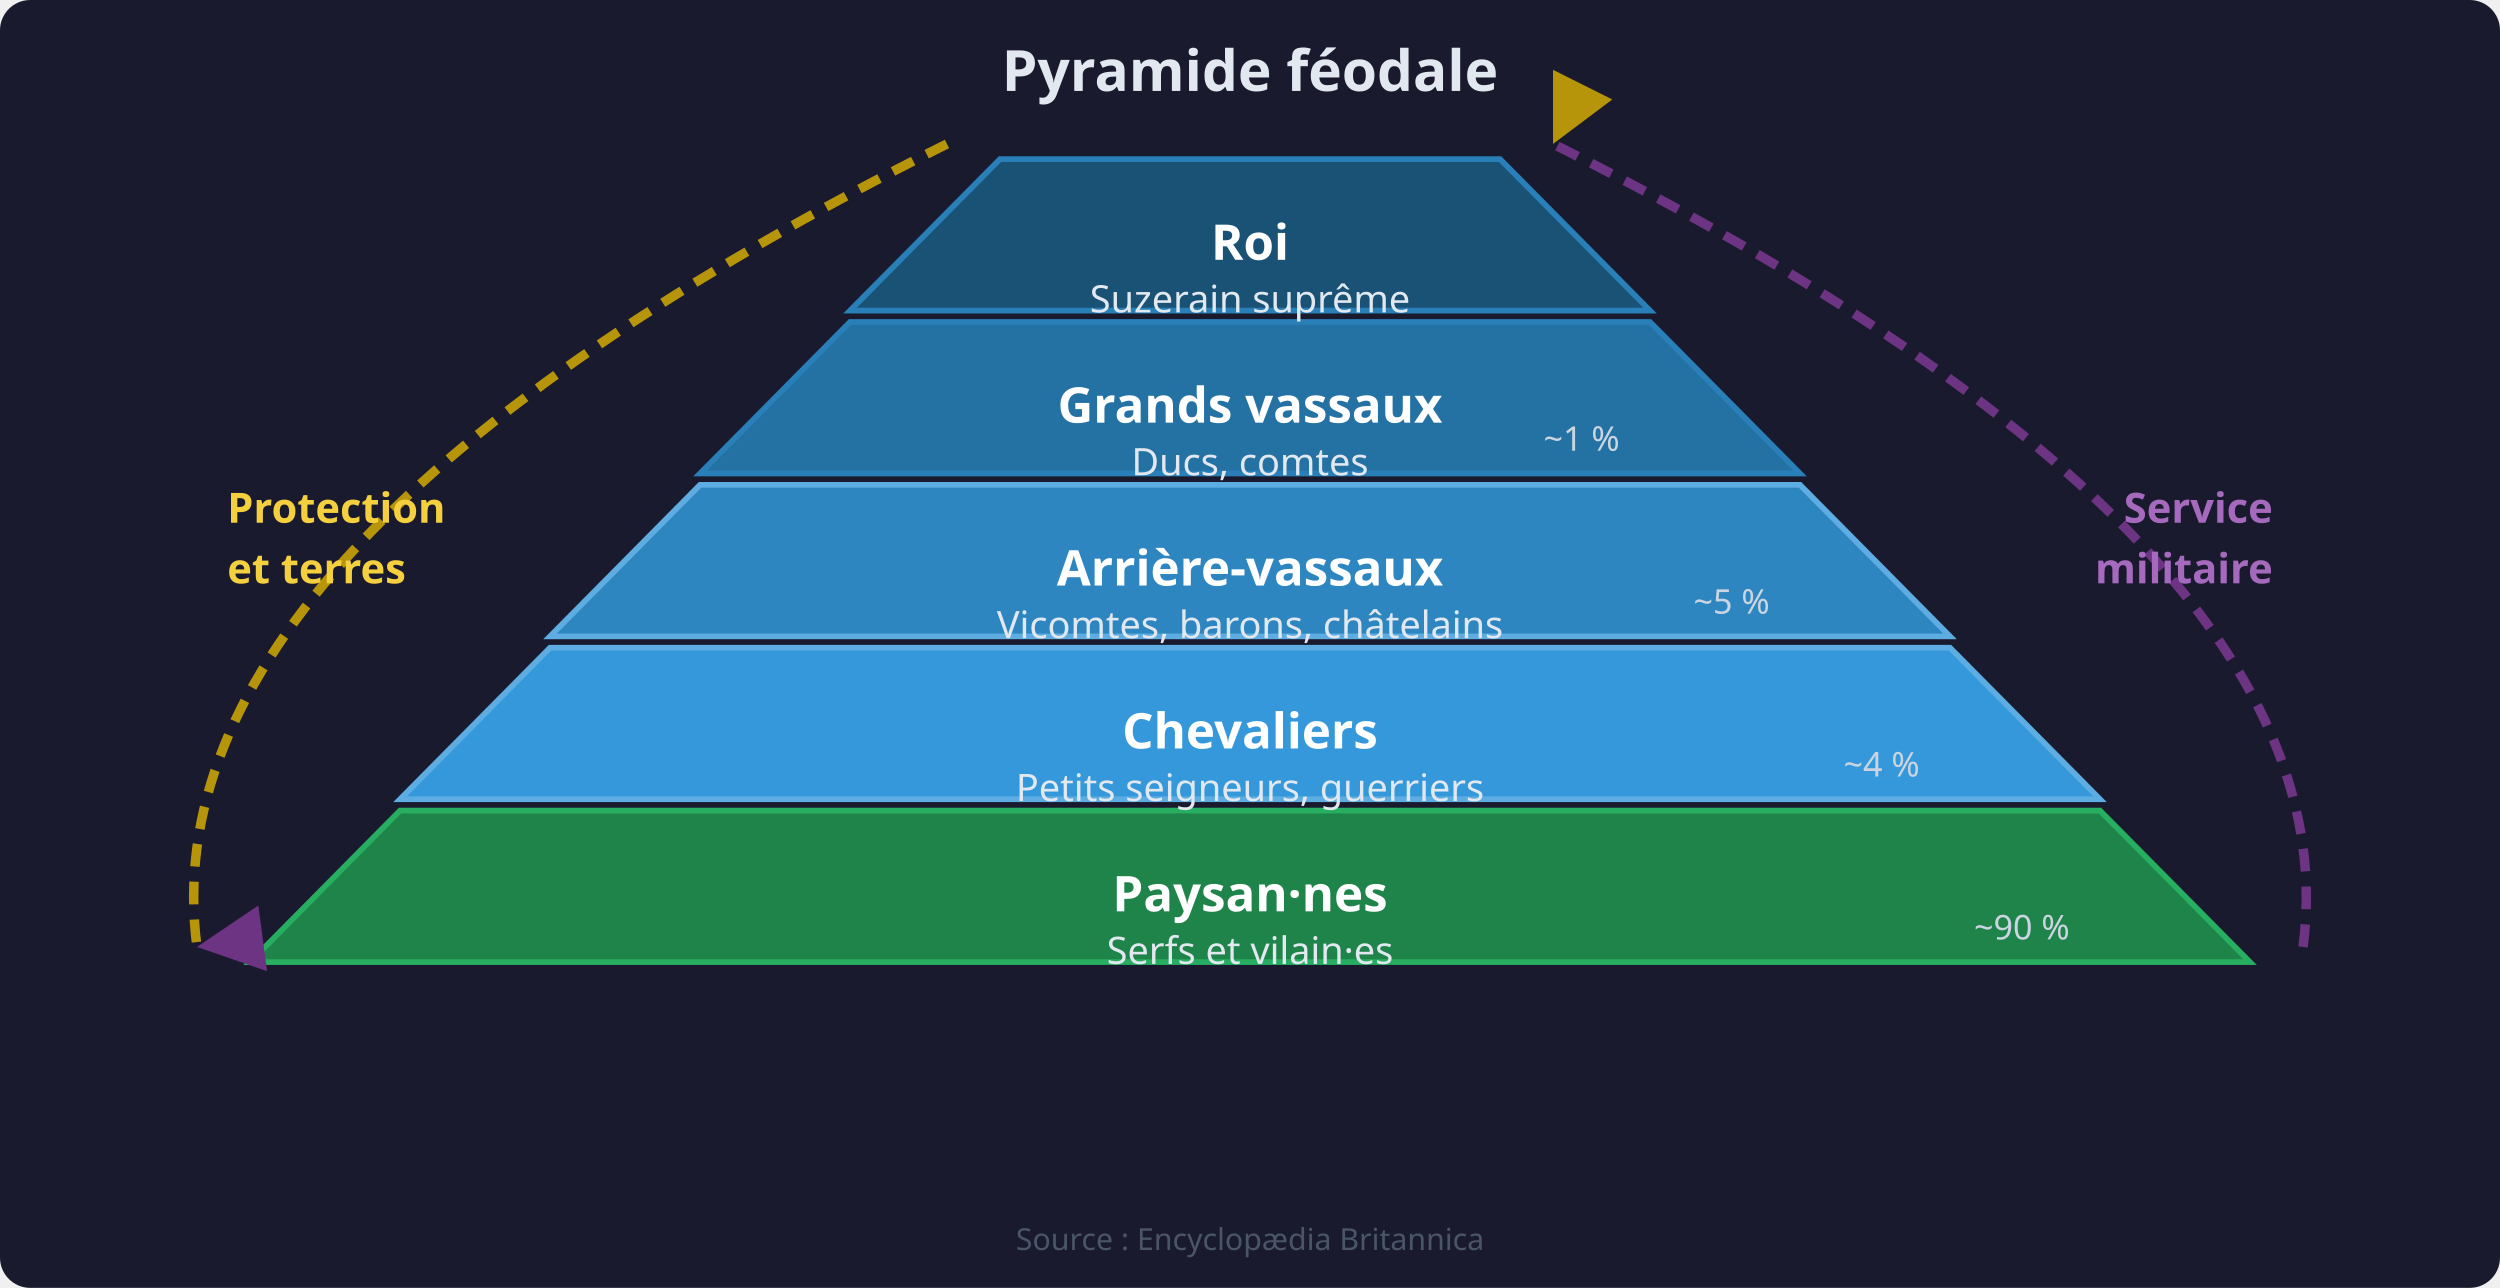
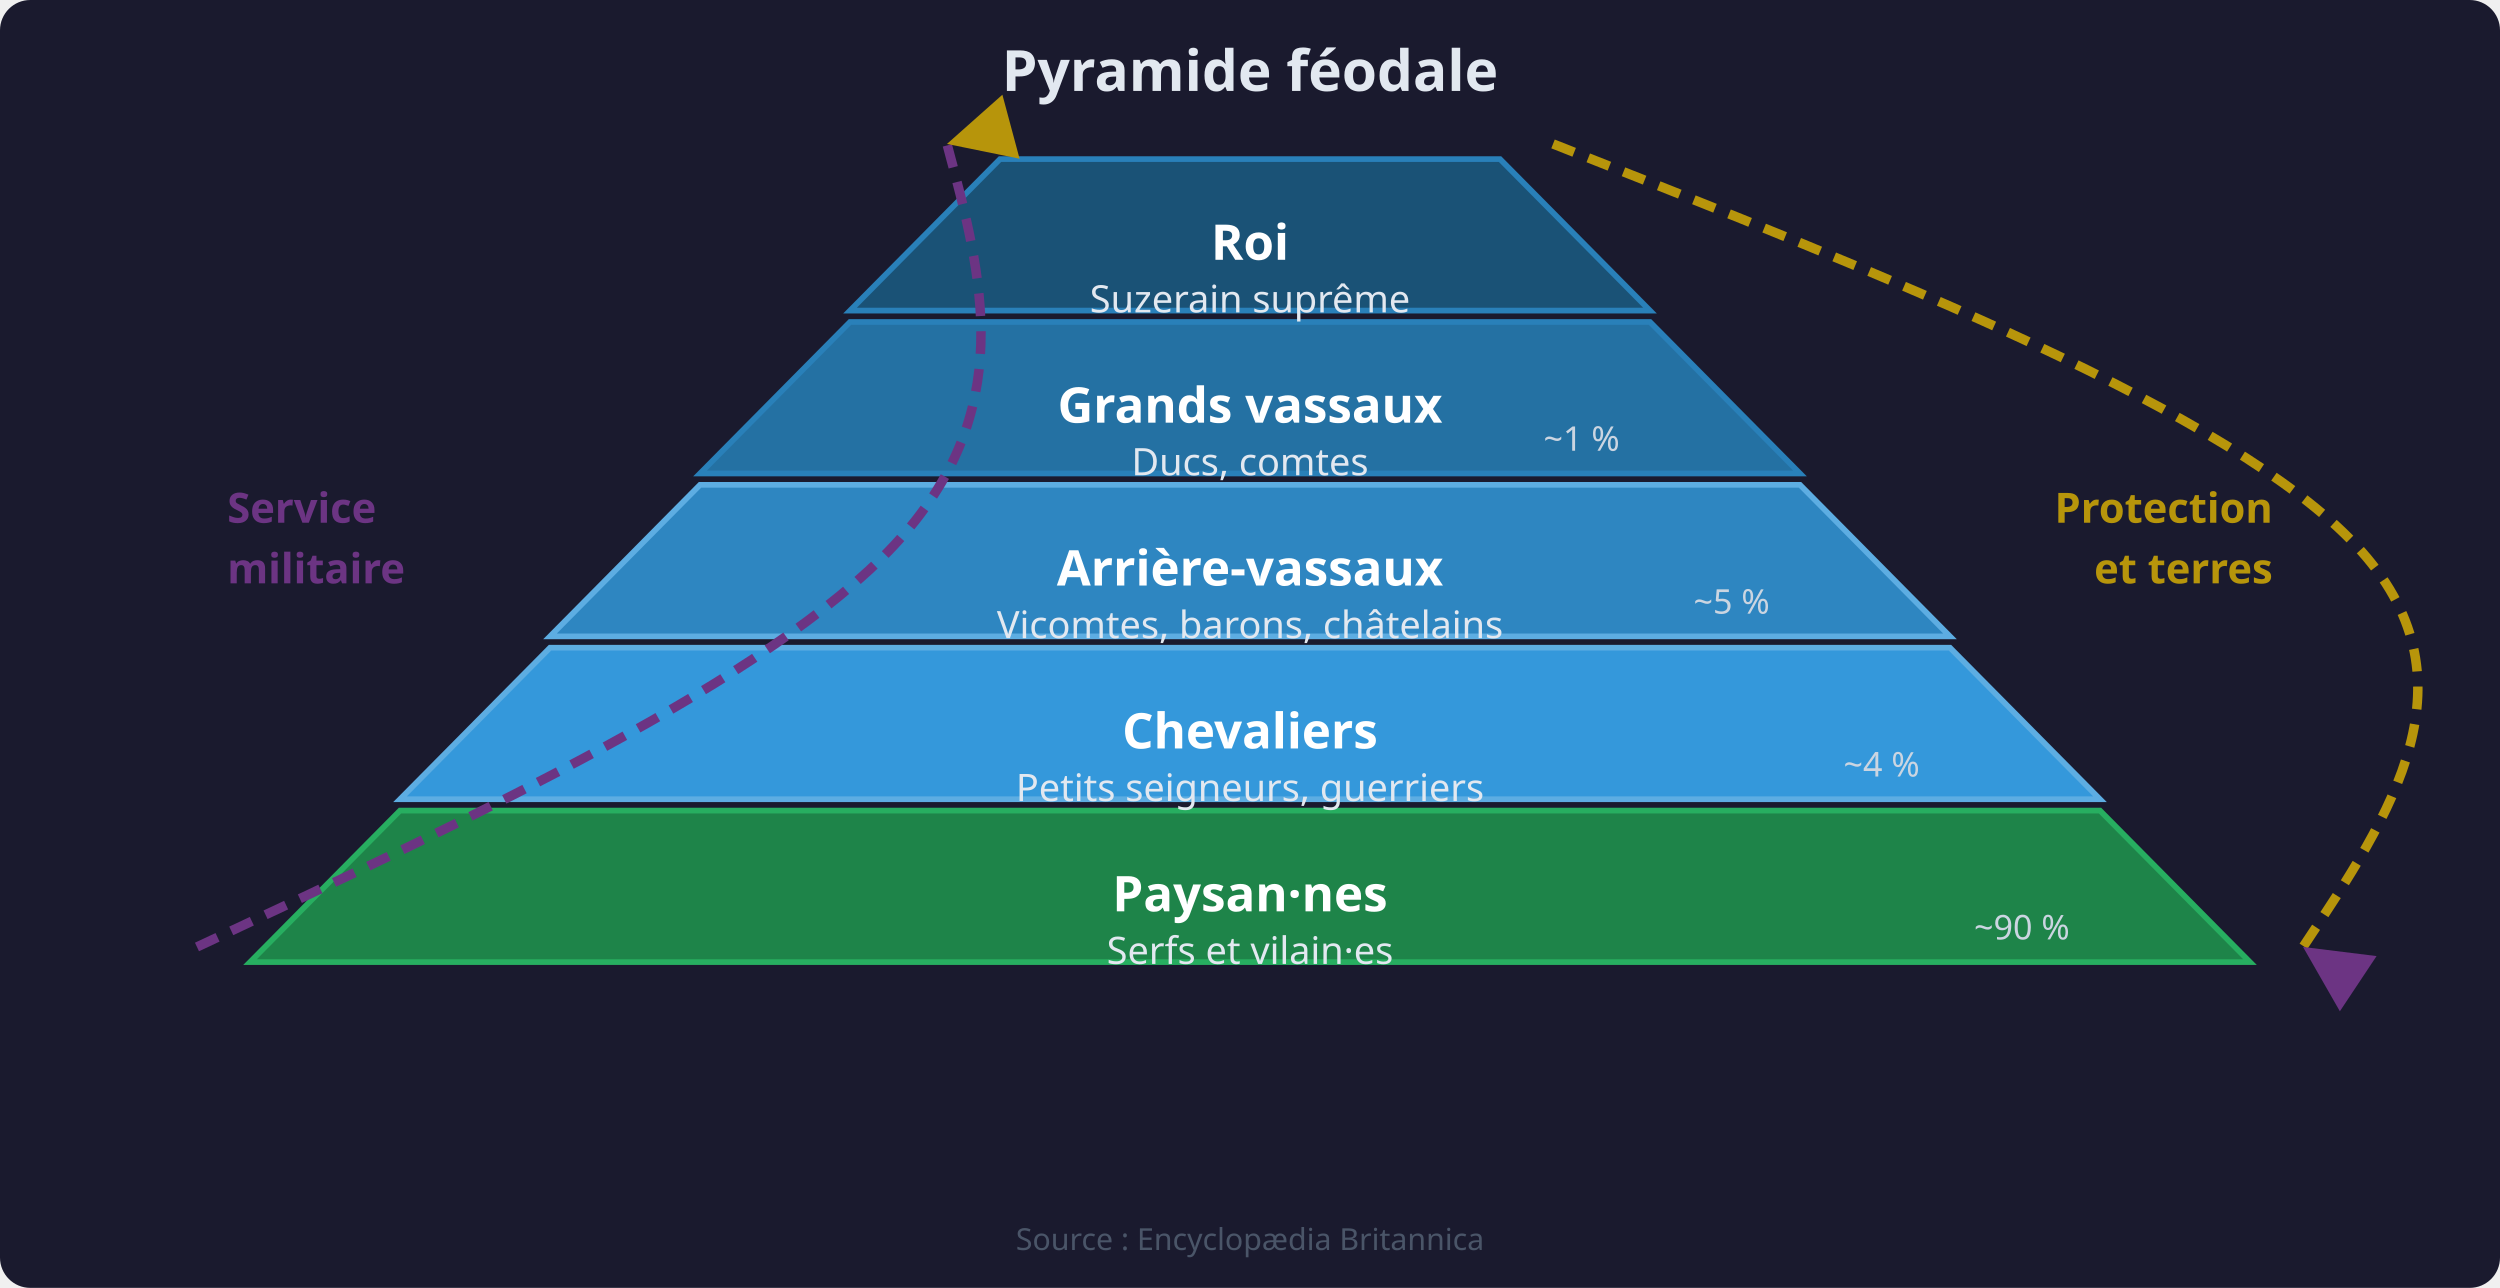
<svg xmlns="http://www.w3.org/2000/svg" viewBox="0 0 660 340" width="660" height="340" role="img" aria-label="Pyramide féodale : hiérarchie du royaume de France">
  <defs>
    <marker id="arrow-down" viewBox="0 0 10 10" refX="5" refY="10" markerWidth="7" markerHeight="7" orient="auto">
      <path d="M0,0 L5,10 L10,0" fill="#6c3483" />
    </marker>
    <marker id="arrow-up" viewBox="0 0 10 10" refX="5" refY="0" markerWidth="7" markerHeight="7" orient="auto">
      <path d="M0,10 L5,0 L10,10" fill="#b7950b" />
    </marker>
  </defs>
  <rect width="660" height="340" fill="#1a1a2e" rx="8" />
  <text x="330" y="24" fill="#e2e8f0" font-size="15" font-weight="700" text-anchor="middle" font-family="system-ui, sans-serif">Pyramide féodale</text>
  <polygon points="264,42 396,42 435.6,82 224.4,82" fill="#1a5276" stroke="#2980b9" stroke-width="1.5" />
  <polygon points="224.4,85 435.6,85 475.2,125 184.8,125" fill="#2471a3" stroke="#2980b9" stroke-width="1.5" />
  <polygon points="184.8,128 475.2,128 514.8,168 145.2,168" fill="#2e86c1" stroke="#5dade2" stroke-width="1.5" />
  <polygon points="145.2,171 514.8,171 554.4,211 105.6,211" fill="#3498db" stroke="#5dade2" stroke-width="1.5" />
  <polygon points="105.6,214 554.4,214 594,254 66,254" fill="#1e8449" stroke="#27ae60" stroke-width="1.5" />
  <text x="330" y="64" fill="#fff" font-size="13" font-weight="600" text-anchor="middle" font-family="system-ui, sans-serif" dominant-baseline="middle">Roi</text>
  <text x="330" y="79" fill="#e2e8f0" font-size="10" text-anchor="middle" font-family="system-ui, sans-serif" dominant-baseline="middle">Suzerain suprême</text>
  <text x="330" y="107" fill="#fff" font-size="13" font-weight="600" text-anchor="middle" font-family="system-ui, sans-serif" dominant-baseline="middle">Grands vassaux</text>
  <text x="330" y="122" fill="#e2e8f0" font-size="10" text-anchor="middle" font-family="system-ui, sans-serif" dominant-baseline="middle">Ducs, comtes</text>
  <text x="427.6" y="119" fill="#cbd5e1" font-size="9" text-anchor="end" font-family="system-ui, sans-serif">~1 %</text>
  <text x="330" y="150" fill="#fff" font-size="13" font-weight="600" text-anchor="middle" font-family="system-ui, sans-serif" dominant-baseline="middle">Arrière-vassaux</text>
  <text x="330" y="165" fill="#e2e8f0" font-size="10" text-anchor="middle" font-family="system-ui, sans-serif" dominant-baseline="middle">Vicomtes, barons, châtelains</text>
  <text x="467.2" y="162" fill="#cbd5e1" font-size="9" text-anchor="end" font-family="system-ui, sans-serif">~5 %</text>
  <text x="330" y="193" fill="#fff" font-size="13" font-weight="600" text-anchor="middle" font-family="system-ui, sans-serif" dominant-baseline="middle">Chevaliers</text>
  <text x="330" y="208" fill="#e2e8f0" font-size="10" text-anchor="middle" font-family="system-ui, sans-serif" dominant-baseline="middle">Petits seigneurs, guerriers</text>
  <text x="506.8" y="205" fill="#cbd5e1" font-size="9" text-anchor="end" font-family="system-ui, sans-serif">~4 %</text>
  <text x="330" y="236" fill="#fff" font-size="13" font-weight="600" text-anchor="middle" font-family="system-ui, sans-serif" dominant-baseline="middle">Paysan·nes</text>
  <text x="330" y="251" fill="#e2e8f0" font-size="10" text-anchor="middle" font-family="system-ui, sans-serif" dominant-baseline="middle">Serfs et vilain·es</text>
  <text x="546.4" y="248" fill="#cbd5e1" font-size="9" text-anchor="end" font-family="system-ui, sans-serif">~90 %</text>
-   <path d="M250,38 Q38,144 52,250" fill="none" stroke="#b7950b" stroke-width="2.5" stroke-dasharray="6,4" marker-end="url(#arrow-down)" />
-   <text x="60" y="138" fill="#f4d03f" font-size="11" font-weight="600" font-family="system-ui, sans-serif" text-anchor="start">Protection</text>
-   <text x="60" y="154" fill="#f4d03f" font-size="11" font-weight="600" font-family="system-ui, sans-serif" text-anchor="start">et terres</text>
-   <path d="M608,250 Q622,144 410,38" fill="none" stroke="#6c3483" stroke-width="2.5" stroke-dasharray="6,4" marker-end="url(#arrow-up)" />
-   <text x="600" y="138" fill="#a569bd" font-size="11" font-weight="600" font-family="system-ui, sans-serif" text-anchor="end">Service</text>
-   <text x="600" y="154" fill="#a569bd" font-size="11" font-weight="600" font-family="system-ui, sans-serif" text-anchor="end">militaire</text>
+   <path d="M410,38C499.5,73.333,589,108.667,622,144C655,179.333,631.5,214.667,608,250" fill="none" stroke="#b7950b" stroke-width="2.5" stroke-dasharray="6,4" marker-end="url(#arrow-down)" />
+   <text x="600" y="138" fill="#b7950b" font-size="11" font-weight="600" font-family="system-ui, sans-serif" text-anchor="end">Protection</text>
+   <text x="600" y="154" fill="#b7950b" font-size="11" font-weight="600" font-family="system-ui, sans-serif" text-anchor="end">et terres</text>
+   <path d="M52,250C127.5,214.667,203,179.333,236,144C269,108.667,259.5,73.333,250,38" fill="none" stroke="#6c3483" stroke-width="2.5" stroke-dasharray="6,4" marker-end="url(#arrow-up)" />
+   <text x="60" y="138" fill="#6c3483" font-size="11" font-weight="600" font-family="system-ui, sans-serif" text-anchor="start">Service</text>
+   <text x="60" y="154" fill="#6c3483" font-size="11" font-weight="600" font-family="system-ui, sans-serif" text-anchor="start">militaire</text>
  <text x="330" y="330" fill="#4a5568" font-size="8" font-family="system-ui, sans-serif" text-anchor="middle">Source : Encyclopædia Britannica</text>
</svg>
